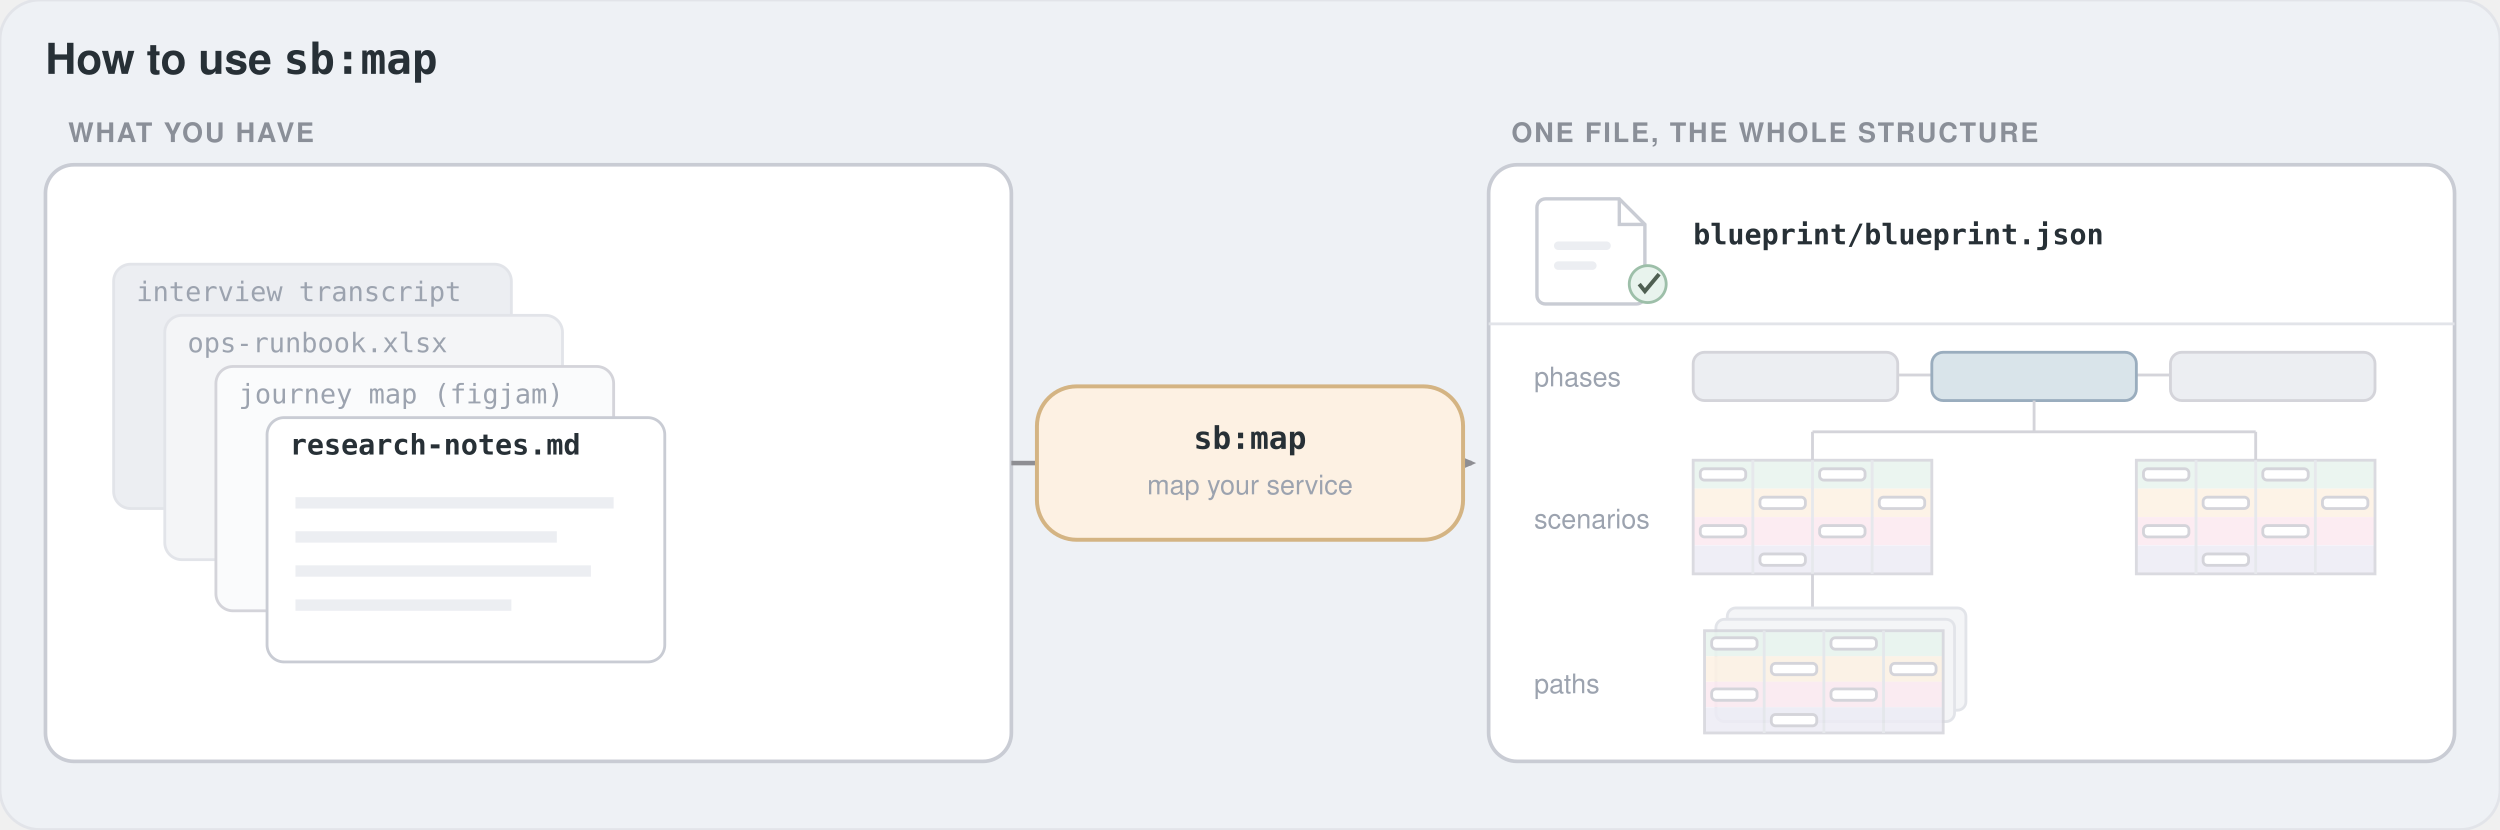
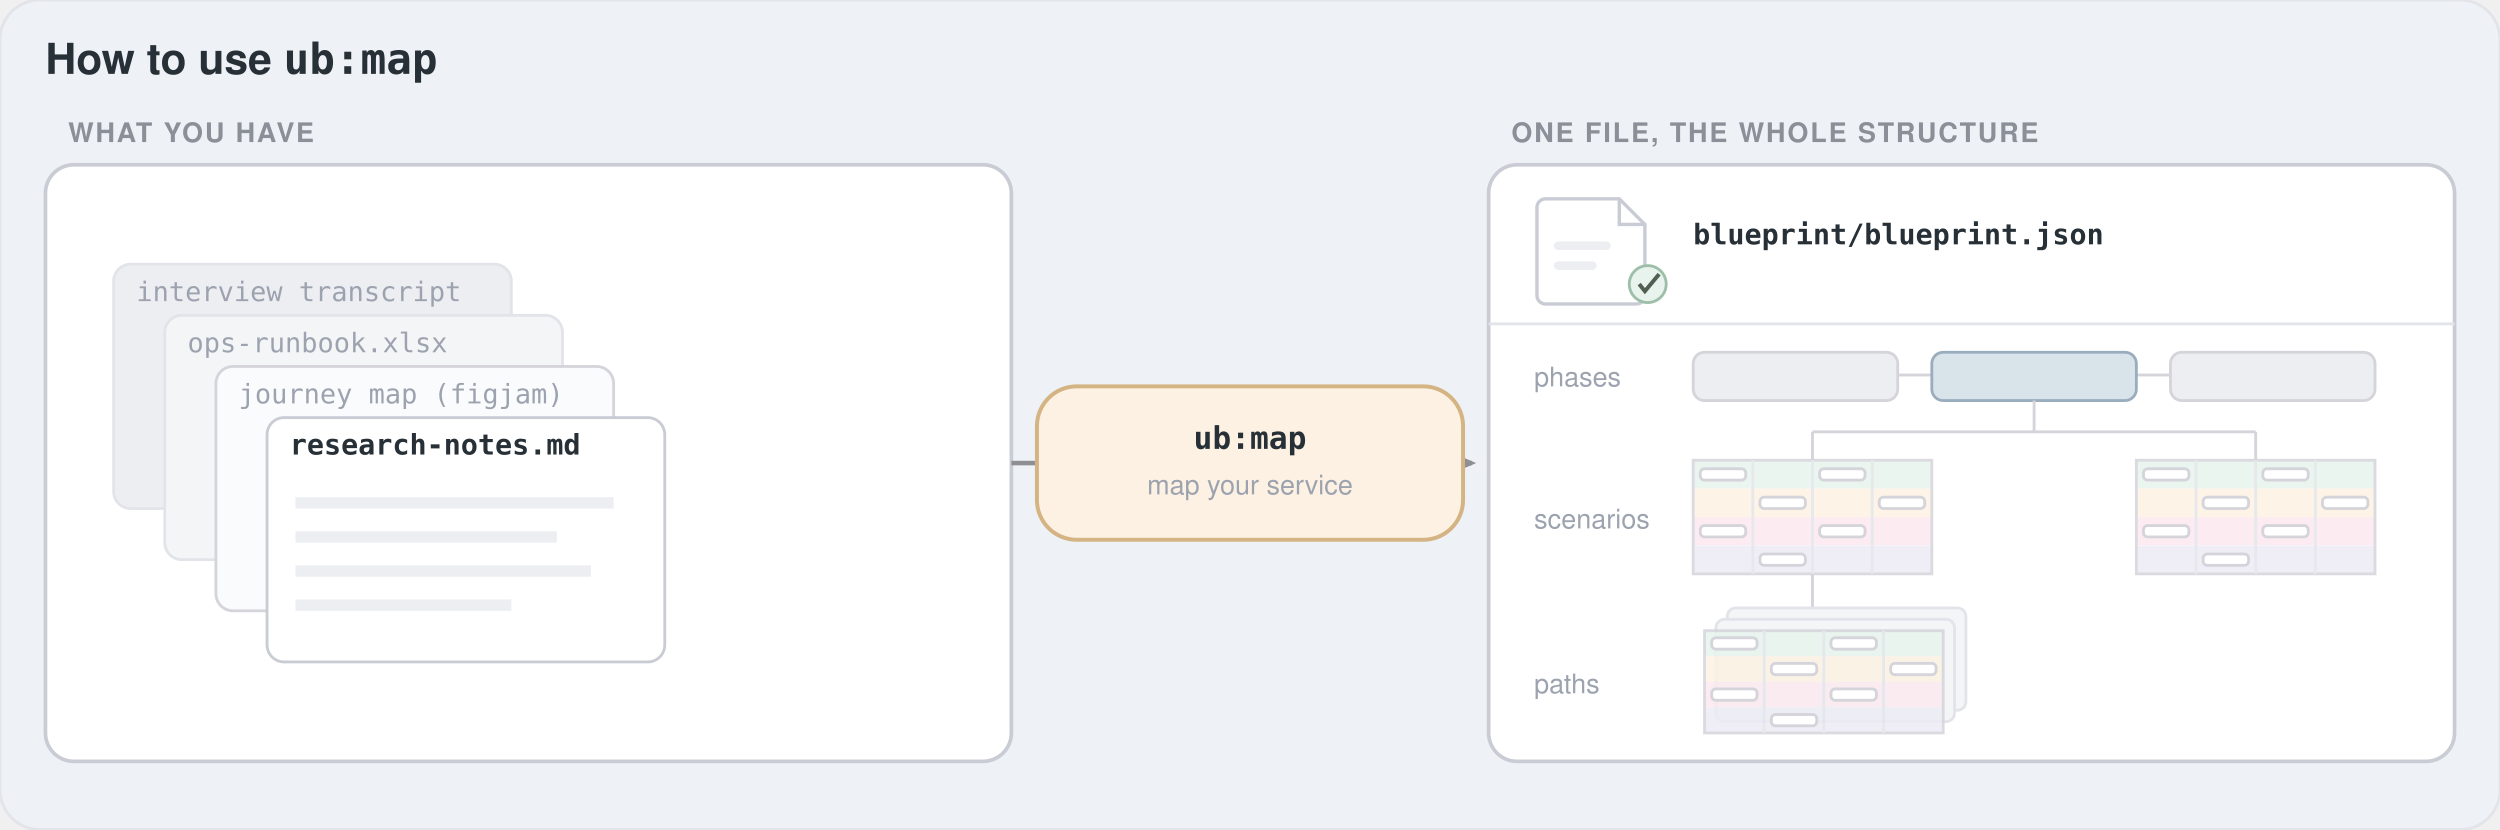
<svg xmlns="http://www.w3.org/2000/svg" viewBox="0 -40 880 292" font-family="-apple-system, 'Segoe UI', Helvetica, Arial, sans-serif">
  <style>
    .title { font-size: 11px; font-weight: 700; fill: #273036; }
    .badge { font-size: 10px; font-weight: 600; fill: #273036; }
    .sub { font-size: 9.5px; fill: #9ca3af; }
    .rail { font-size: 9.5px; font-weight: 700; letter-spacing: .07em; fill: #8a8f98; }
    .mono { font-family: ui-monospace, SFMono-Regular, Menlo, monospace; }
    .flow { stroke: #8e8e93; stroke-width: 1.6; fill: none; marker-end: url(#arrmap); }
    .spoke { stroke: #d4d4da; stroke-width: 1; fill: none; }
  </style>
  <defs>
    <marker id="arrmap" markerWidth="8" markerHeight="8" refX="6" refY="3" orient="auto">
      <path d="M0,0 L7,3 L0,6 Z" fill="#8e8e93" />
    </marker>
  </defs>
  <rect x="0" y="-40" width="880" height="292" rx="14" fill="#eef1f5" stroke="#e2e4e9" />
-   <text x="16" y="-14" font-size="15" font-weight="700" fill="#273036">How to use <tspan class="mono">sb:map</tspan>
+   <text x="16" y="-14" font-size="15" font-weight="700" fill="#273036">How to use <tspan class="mono">ub:map</tspan>
  </text>
  <text x="24" y="10" class="rail">WHAT YOU HAVE</text>
  <rect x="16" y="18" width="340" height="210" rx="10" fill="#ffffff" stroke="#c9ccd4" stroke-width="1.3" />
  <rect x="40" y="53" width="140" height="86" rx="6" fill="#eceef2" stroke="#e2e4e9" />
  <text x="48" y="66" class="sub mono" font-size="8.5">interview transcript</text>
  <rect x="58" y="71" width="140" height="86" rx="6" fill="#f4f5f7" stroke="#e2e4e9" />
  <text x="66" y="84" class="sub mono" font-size="8.5">ops-runbook.xlsx</text>
  <rect x="76" y="89" width="140" height="86" rx="6" fill="#fafbfc" stroke="#d4d4da" />
  <text x="84" y="102" class="sub mono" font-size="8.5">journey map (figjam)</text>
  <rect x="94" y="107" width="140" height="86" rx="6" fill="#ffffff" stroke="#c9ccd4" />
  <text x="102" y="120" class="badge mono" font-size="9">research-notes.md</text>
  <line x1="104" y1="137" x2="216" y2="137" stroke="#eceef2" stroke-width="4" />
  <line x1="104" y1="149" x2="196" y2="149" stroke="#eceef2" stroke-width="4" />
  <line x1="104" y1="161" x2="208" y2="161" stroke="#eceef2" stroke-width="4" />
  <line x1="104" y1="173" x2="180" y2="173" stroke="#eceef2" stroke-width="4" />
  <path class="flow" d="M356,123 L518,123" />
  <rect x="365" y="96" width="150" height="54" rx="14" fill="#fdf1e3" stroke="#d4b483" stroke-width="1.4" />
-   <text x="440" y="118" class="title mono" text-anchor="middle">sb:map</text>
+   <text x="440" y="118" class="title mono" text-anchor="middle">ub:map</text>
  <text x="440" y="134" class="sub" text-anchor="middle" fill="#6b7280">map your service</text>
  <text x="532" y="10" class="rail">ONE FILE, THE WHOLE STRUCTURE</text>
  <rect x="524" y="18" width="340" height="210" rx="10" fill="#ffffff" stroke="#c9ccd4" stroke-width="1.3" />
  <path d="M544,30 h26 l9,9 v25 a3,3 0 0 1 -3,3 h-32 a3,3 0 0 1 -3,-3 v-31 a3,3 0 0 1 3,-3 z" fill="#ffffff" stroke="#c9ccd4" stroke-width="1.2" />
  <path d="M570,30 v9 h9" fill="none" stroke="#c9ccd4" stroke-width="1.2" />
  <rect x="547" y="45" width="20" height="3" rx="1.5" fill="#eceef2" />
  <rect x="547" y="52" width="15" height="3" rx="1.5" fill="#eceef2" />
  <circle cx="580" cy="60" r="6.5" fill="#e8f3ed" stroke="#9dbfa9" />
  <path d="M577,60 L579,62.5 L584,56.5" fill="none" stroke="#4f5f52" stroke-width="1.4" />
  <text x="596" y="46" class="badge mono" font-size="9">blueprint/blueprint.json</text>
  <line x1="524" y1="74" x2="864" y2="74" stroke="#e2e4e9" />
  <text x="540" y="96" class="sub" font-size="8">phases</text>
  <path class="spoke" d="M596,92 H836" />
  <rect x="596" y="84" width="72" height="17" rx="4" fill="#eceef2" stroke="#d4d4da" />
  <rect x="680" y="84" width="72" height="17" rx="4" fill="#d9e4ea" stroke="#9aadbe" />
  <rect x="764" y="84" width="72" height="17" rx="4" fill="#eceef2" stroke="#d4d4da" />
  <path class="spoke" d="M716,101 V112 M638,112 H794 M638,112 V122 M794,112 V122" />
  <text x="540" y="146" class="sub" font-size="8">scenarios</text>
  <g opacity="0.85">
    <rect x="596" y="122" width="84" height="10" fill="#e8f3ed" />
    <rect x="596" y="132" width="84" height="10" fill="#fdf1e3" />
    <rect x="596" y="142" width="84" height="10" fill="#fbe9f0" />
    <rect x="596" y="152" width="84" height="10" fill="#ecebf5" />
    <rect x="596" y="122" width="84" height="40" fill="none" stroke="#d4d4da" />
    <line x1="617" y1="122" x2="617" y2="162" stroke="#e2e4e9" />
    <line x1="638" y1="122" x2="638" y2="162" stroke="#e2e4e9" />
    <line x1="659" y1="122" x2="659" y2="162" stroke="#e2e4e9" />
  </g>
  <rect x="598.5" y="125" width="16" height="4" rx="1.5" fill="#ffffff" stroke="#d4d4da" />
  <rect x="640.5" y="125" width="16" height="4" rx="1.5" fill="#ffffff" stroke="#d4d4da" />
  <rect x="619.5" y="135" width="16" height="4" rx="1.5" fill="#ffffff" stroke="#d4d4da" />
  <rect x="661.5" y="135" width="16" height="4" rx="1.5" fill="#ffffff" stroke="#d4d4da" />
  <rect x="598.5" y="145" width="16" height="4" rx="1.5" fill="#ffffff" stroke="#d4d4da" />
  <rect x="640.5" y="145" width="16" height="4" rx="1.5" fill="#ffffff" stroke="#d4d4da" />
  <rect x="619.5" y="155" width="16" height="4" rx="1.5" fill="#ffffff" stroke="#d4d4da" />
  <g opacity="0.85">
    <rect x="752" y="122" width="84" height="10" fill="#e8f3ed" />
    <rect x="752" y="132" width="84" height="10" fill="#fdf1e3" />
    <rect x="752" y="142" width="84" height="10" fill="#fbe9f0" />
    <rect x="752" y="152" width="84" height="10" fill="#ecebf5" />
    <rect x="752" y="122" width="84" height="40" fill="none" stroke="#d4d4da" />
    <line x1="773" y1="122" x2="773" y2="162" stroke="#e2e4e9" />
    <line x1="794" y1="122" x2="794" y2="162" stroke="#e2e4e9" />
    <line x1="815" y1="122" x2="815" y2="162" stroke="#e2e4e9" />
  </g>
  <rect x="754.5" y="125" width="16" height="4" rx="1.5" fill="#ffffff" stroke="#d4d4da" />
  <rect x="796.5" y="125" width="16" height="4" rx="1.5" fill="#ffffff" stroke="#d4d4da" />
  <rect x="775.5" y="135" width="16" height="4" rx="1.5" fill="#ffffff" stroke="#d4d4da" />
  <rect x="817.5" y="135" width="16" height="4" rx="1.5" fill="#ffffff" stroke="#d4d4da" />
  <rect x="754.5" y="145" width="16" height="4" rx="1.5" fill="#ffffff" stroke="#d4d4da" />
  <rect x="796.5" y="145" width="16" height="4" rx="1.5" fill="#ffffff" stroke="#d4d4da" />
  <rect x="775.5" y="155" width="16" height="4" rx="1.5" fill="#ffffff" stroke="#d4d4da" />
  <path class="spoke" d="M638,162 V178" />
  <text x="540" y="204" class="sub" font-size="8">paths</text>
  <rect x="608" y="174" width="84" height="36" rx="3" fill="#f4f5f7" stroke="#e2e4e9" />
  <rect x="604" y="178" width="84" height="36" rx="3" fill="#f4f5f7" stroke="#e2e4e9" />
  <g opacity="0.85">
    <rect x="600" y="182" width="84" height="9" fill="#e8f3ed" />
    <rect x="600" y="191" width="84" height="9" fill="#fdf1e3" />
    <rect x="600" y="200" width="84" height="9" fill="#fbe9f0" />
    <rect x="600" y="209" width="84" height="9" fill="#ecebf5" />
    <rect x="600" y="182" width="84" height="36" fill="none" stroke="#d4d4da" />
    <line x1="621" y1="182" x2="621" y2="218" stroke="#e2e4e9" />
    <line x1="642" y1="182" x2="642" y2="218" stroke="#e2e4e9" />
    <line x1="663" y1="182" x2="663" y2="218" stroke="#e2e4e9" />
  </g>
  <rect x="602.5" y="184.5" width="16" height="4" rx="1.5" fill="#ffffff" stroke="#d4d4da" />
  <rect x="644.5" y="184.5" width="16" height="4" rx="1.5" fill="#ffffff" stroke="#d4d4da" />
  <rect x="623.5" y="193.5" width="16" height="4" rx="1.5" fill="#ffffff" stroke="#d4d4da" />
  <rect x="665.5" y="193.5" width="16" height="4" rx="1.5" fill="#ffffff" stroke="#d4d4da" />
  <rect x="602.5" y="202.5" width="16" height="4" rx="1.5" fill="#ffffff" stroke="#d4d4da" />
  <rect x="644.5" y="202.5" width="16" height="4" rx="1.5" fill="#ffffff" stroke="#d4d4da" />
  <rect x="623.5" y="211.5" width="16" height="4" rx="1.5" fill="#ffffff" stroke="#d4d4da" />
</svg>
